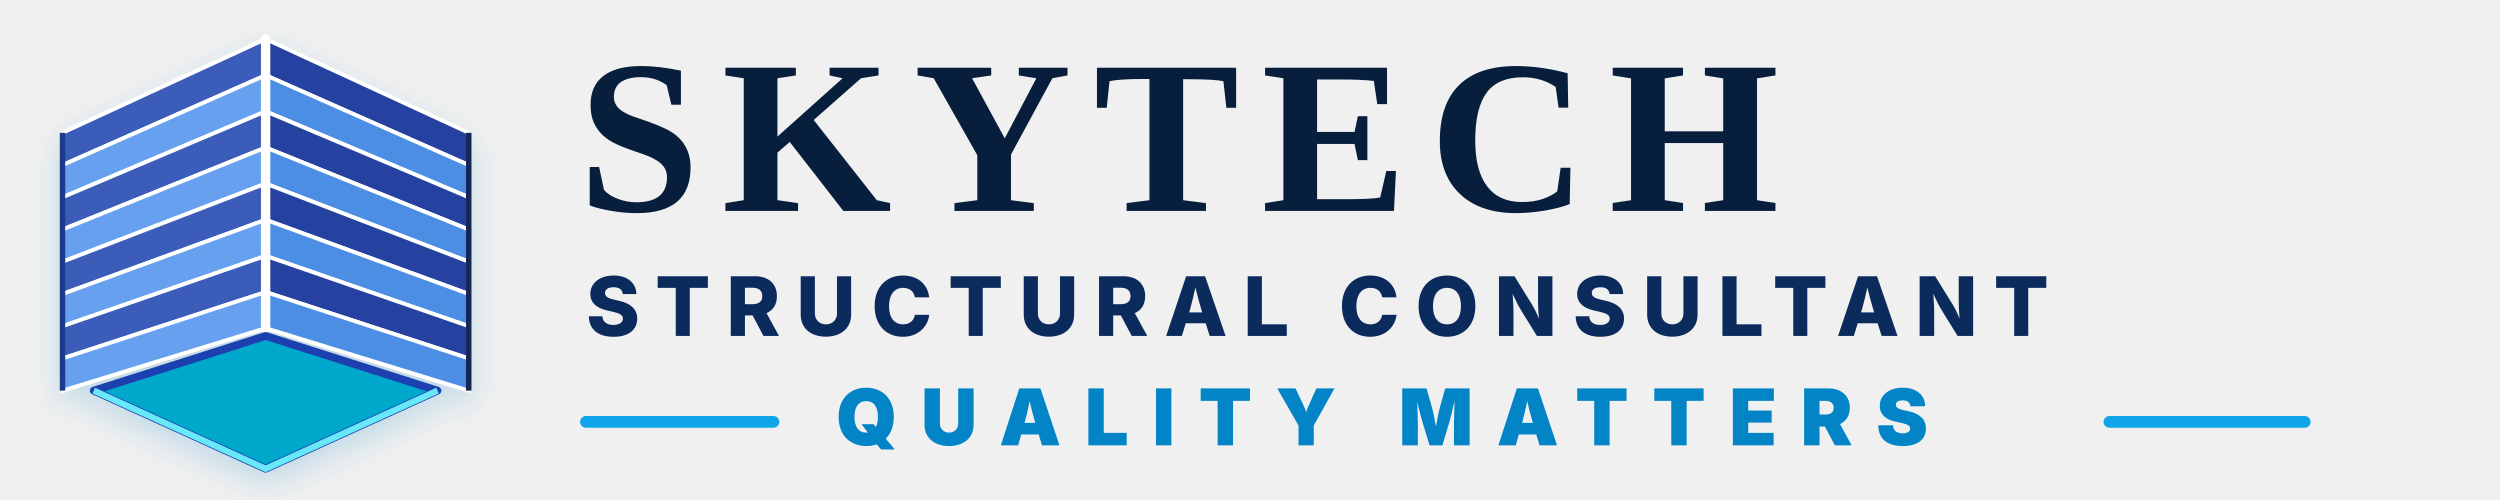
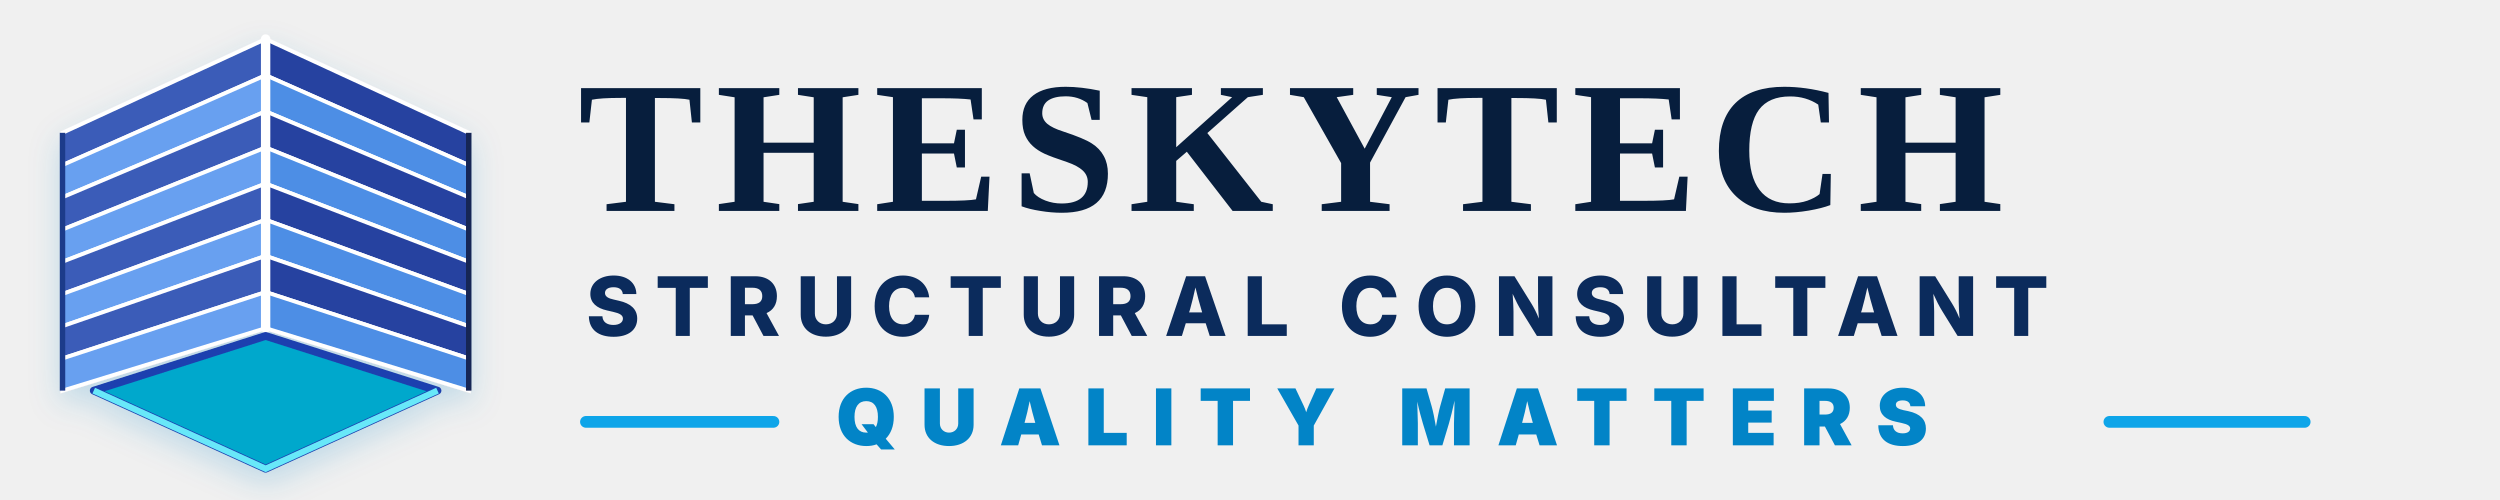
<svg xmlns="http://www.w3.org/2000/svg" viewBox="0 0 320 64" fill="none" class="skytech-brand-logo">
  <defs>
    <filter id="logoShadow" x="-10%" y="-10%" width="120%" height="120%">
      <feDropShadow dx="0" dy="1.5" stdDeviation="2" flood-color="#0284c7" flood-opacity="0.2" />
    </filter>
  </defs>
  <g transform="translate(2, 0)" filter="url(#logoShadow)">
    <g id="leftFaceLayers">
      <polygon points="6,17.00 32,5.00 32,9.63 6,21.13" fill="#3b5cb8" stroke="#ffffff" stroke-width="0.5" />
      <polygon points="6,21.13 32,9.63 32,14.25 6,25.25" fill="#68a0f0" stroke="#ffffff" stroke-width="0.5" />
      <polygon points="6,25.25 32,14.25 32,18.88 6,29.38" fill="#3b5cb8" stroke="#ffffff" stroke-width="0.5" />
      <polygon points="6,29.38 32,18.88 32,23.50 6,33.50" fill="#68a0f0" stroke="#ffffff" stroke-width="0.5" />
      <polygon points="6,33.50 32,23.50 32,28.13 6,37.63" fill="#3b5cb8" stroke="#ffffff" stroke-width="0.5" />
      <polygon points="6,37.63 32,28.13 32,32.75 6,41.75" fill="#68a0f0" stroke="#ffffff" stroke-width="0.5" />
      <polygon points="6,41.75 32,32.75 32,37.38 6,45.88" fill="#3b5cb8" stroke="#ffffff" stroke-width="0.5" />
      <polygon points="6,45.88 32,37.38 32,42.00 6,50.00" fill="#68a0f0" stroke="#ffffff" stroke-width="0.5" />
    </g>
    <g id="rightFaceLayers">
      <polygon points="32,5.00 58,17.00 58,21.13 32,9.63" fill="#2642a0" stroke="#ffffff" stroke-width="0.5" />
      <polygon points="32,9.63 58,21.13 58,25.25 32,14.25" fill="#4d8ee5" stroke="#ffffff" stroke-width="0.5" />
      <polygon points="32,14.25 58,25.25 58,29.38 32,18.88" fill="#2642a0" stroke="#ffffff" stroke-width="0.5" />
      <polygon points="32,18.88 58,29.38 58,33.50 32,23.50" fill="#4d8ee5" stroke="#ffffff" stroke-width="0.5" />
      <polygon points="32,23.50 58,33.50 58,37.63 32,28.13" fill="#2642a0" stroke="#ffffff" stroke-width="0.5" />
      <polygon points="32,28.13 58,37.63 58,41.75 32,32.75" fill="#4d8ee5" stroke="#ffffff" stroke-width="0.5" />
      <polygon points="32,32.75 58,41.75 58,45.88 32,37.38" fill="#2642a0" stroke="#ffffff" stroke-width="0.5" />
      <polygon points="32,37.38 58,45.88 58,50.00 32,42.00" fill="#4d8ee5" stroke="#ffffff" stroke-width="0.5" />
    </g>
    <line x1="32" y1="5" x2="32" y2="42" stroke="#ffffff" stroke-width="1.2" stroke-linecap="round" />
    <line x1="6" y1="17" x2="6" y2="50" stroke="#1e3a8a" stroke-width="0.7" />
    <line x1="58" y1="17" x2="58" y2="50" stroke="#172554" stroke-width="0.7" />
    <polygon points="10,50 32,60 54,50 32,43" fill="#00a8cc" stroke="#1e40af" stroke-width="1" stroke-linejoin="round" />
    <polyline points="10,50 32,60 54,50" fill="none" stroke="#67e8f9" stroke-width="0.8" />
  </g>
  <g transform="translate(74, 0)">
-     <text x="0" y="27" font-family="'Cinzel', 'Playfair Display', 'Times New Roman', 'Georgia', serif" font-size="28" font-weight="900" fill="#071e3d" letter-spacing="2.8">SKYTECH</text>
+     <text x="0" y="27" font-family="'Cinzel', 'Playfair Display', 'Times New Roman', 'Georgia', serif" font-size="24" font-weight="900" fill="#071e3d" letter-spacing="1.6">THESKYTECH</text>
    <text x="1" y="43" font-family="'Plus Jakarta Sans', 'Inter', -apple-system, sans-serif" font-size="10.5" font-weight="800" fill="#0b2b5c" letter-spacing="2.0">STRUCTURAL CONSULTANT</text>
    <g transform="translate(1, 57)">
      <line x1="0" y1="-3" x2="24" y2="-3" stroke="#0ea5e9" stroke-width="1.5" stroke-linecap="round" />
      <text x="32" y="0" font-family="'Plus Jakarta Sans', 'Inter', -apple-system, sans-serif" font-size="10" font-weight="900" fill="#0284c7" letter-spacing="3.0">QUALITY MATTERS</text>
      <line x1="195" y1="-3" x2="220" y2="-3" stroke="#0ea5e9" stroke-width="1.5" stroke-linecap="round" />
    </g>
  </g>
</svg>
